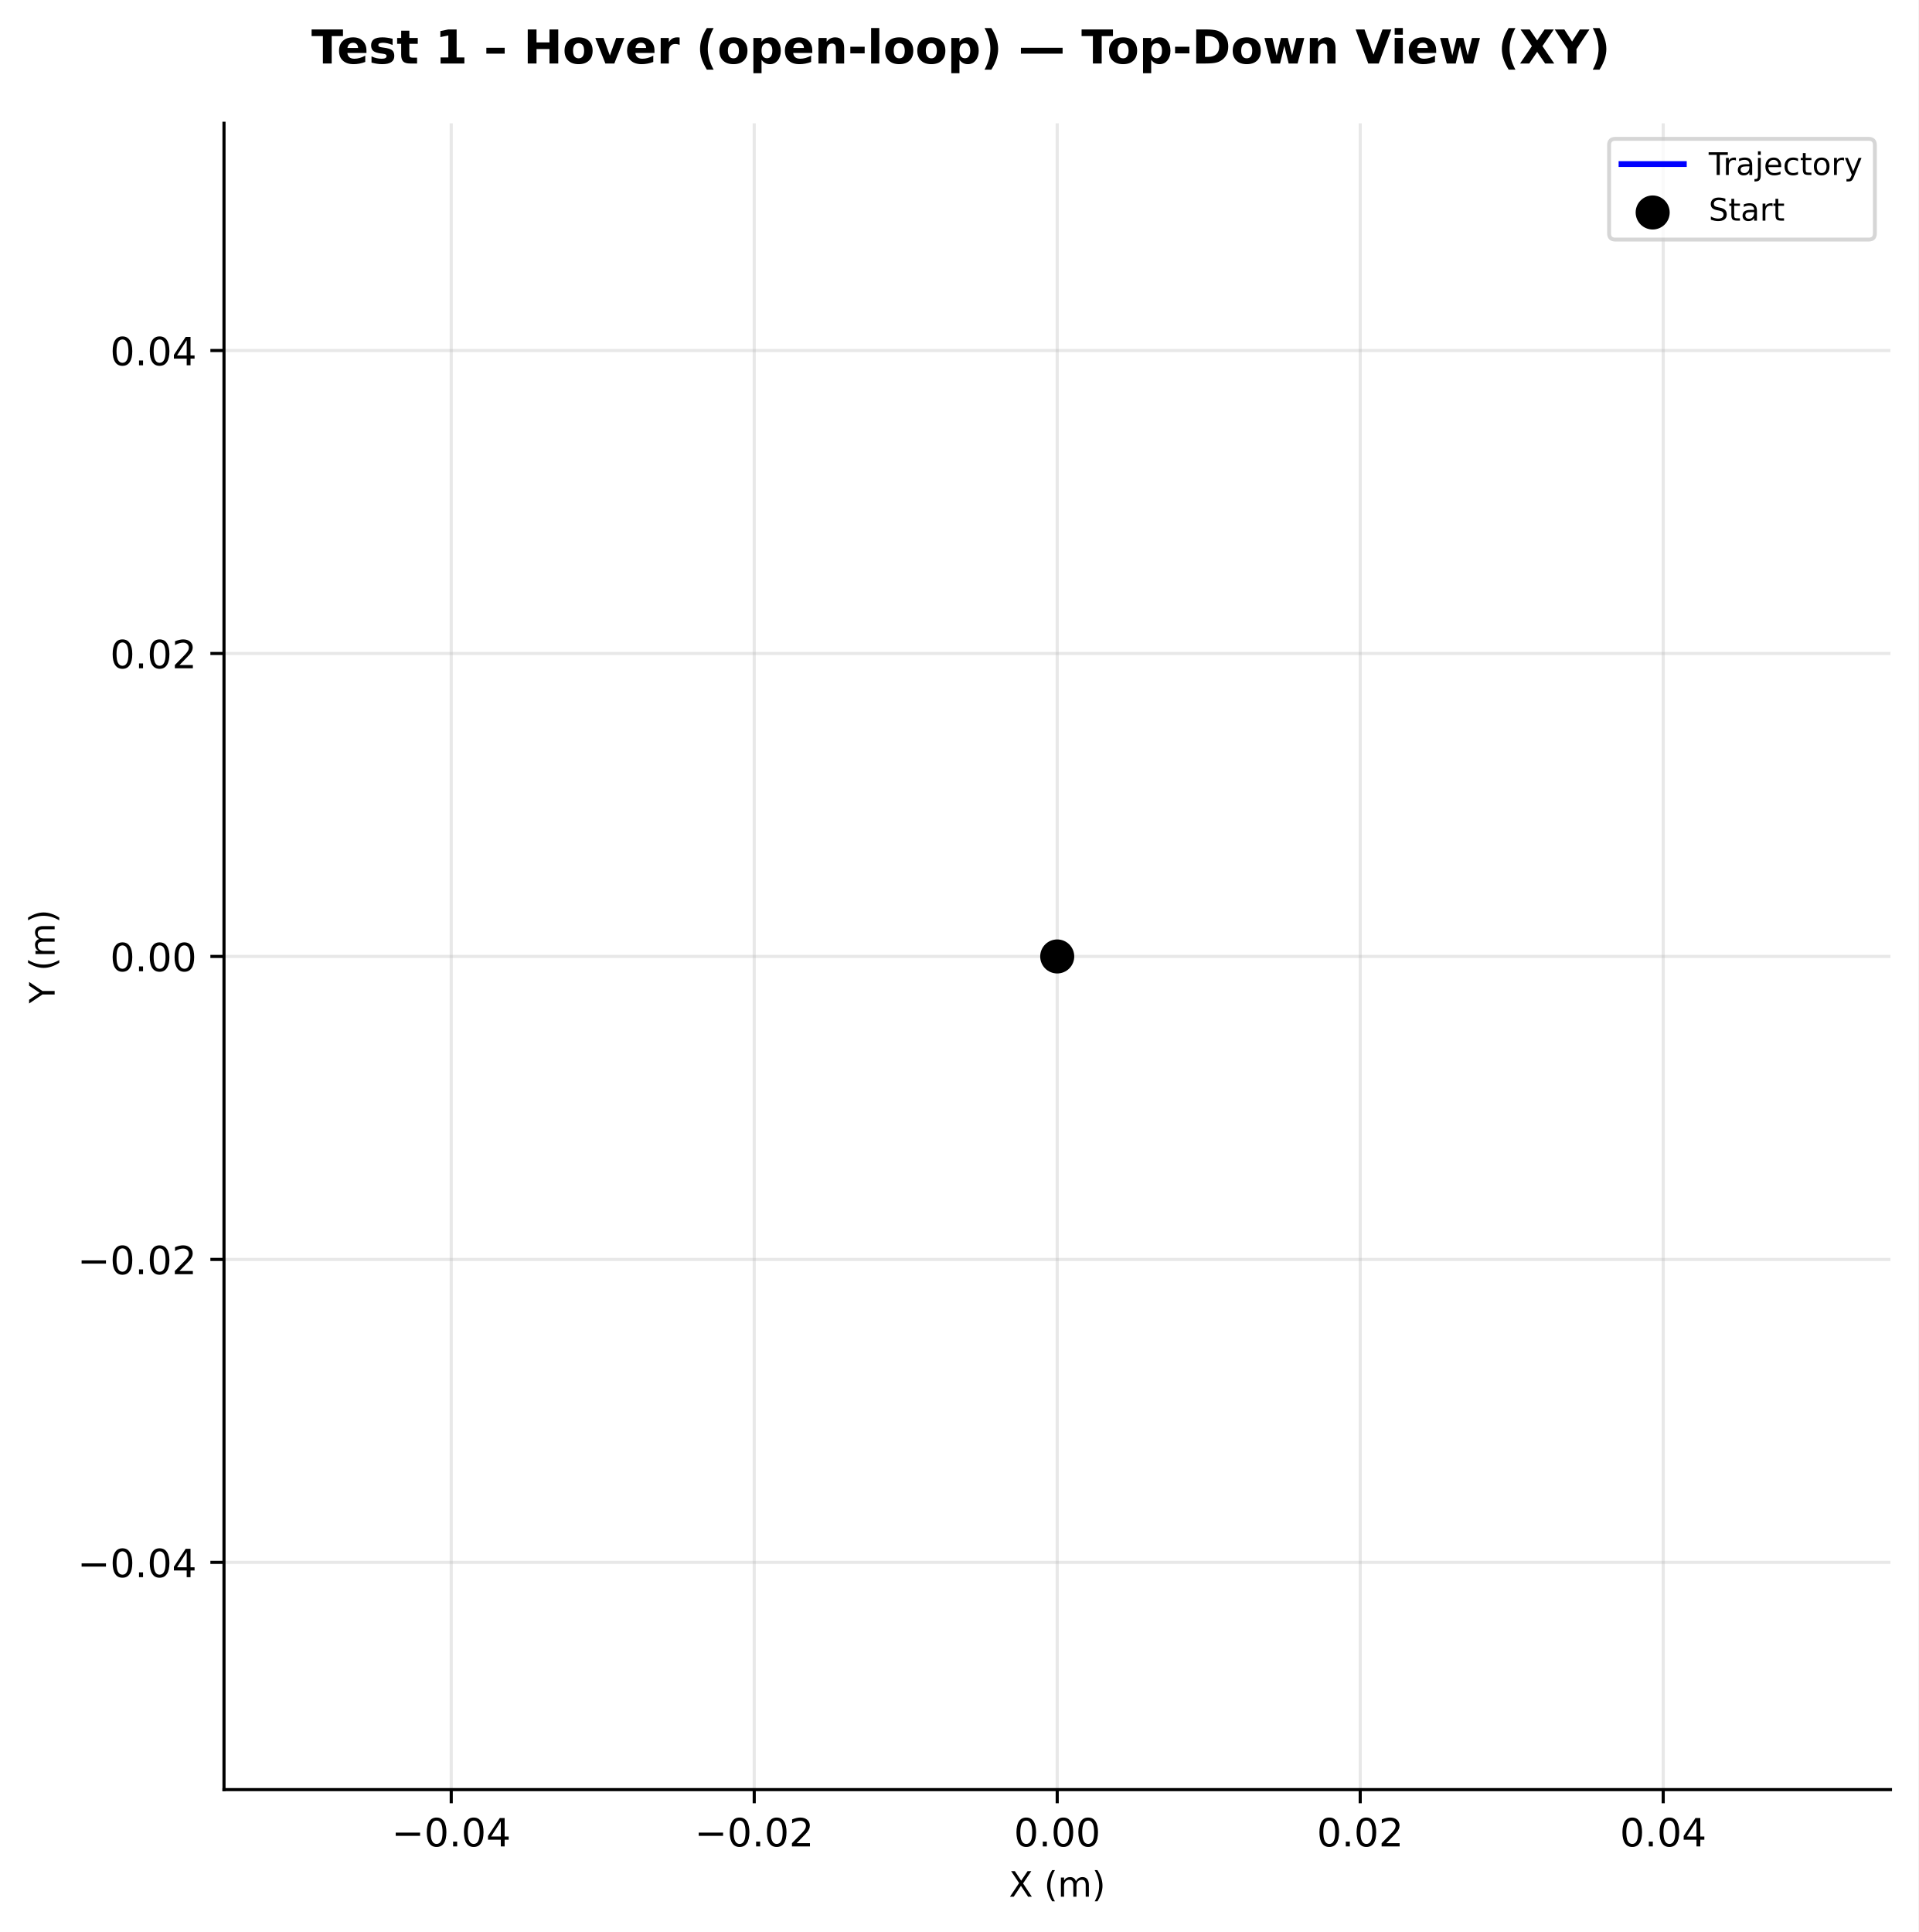
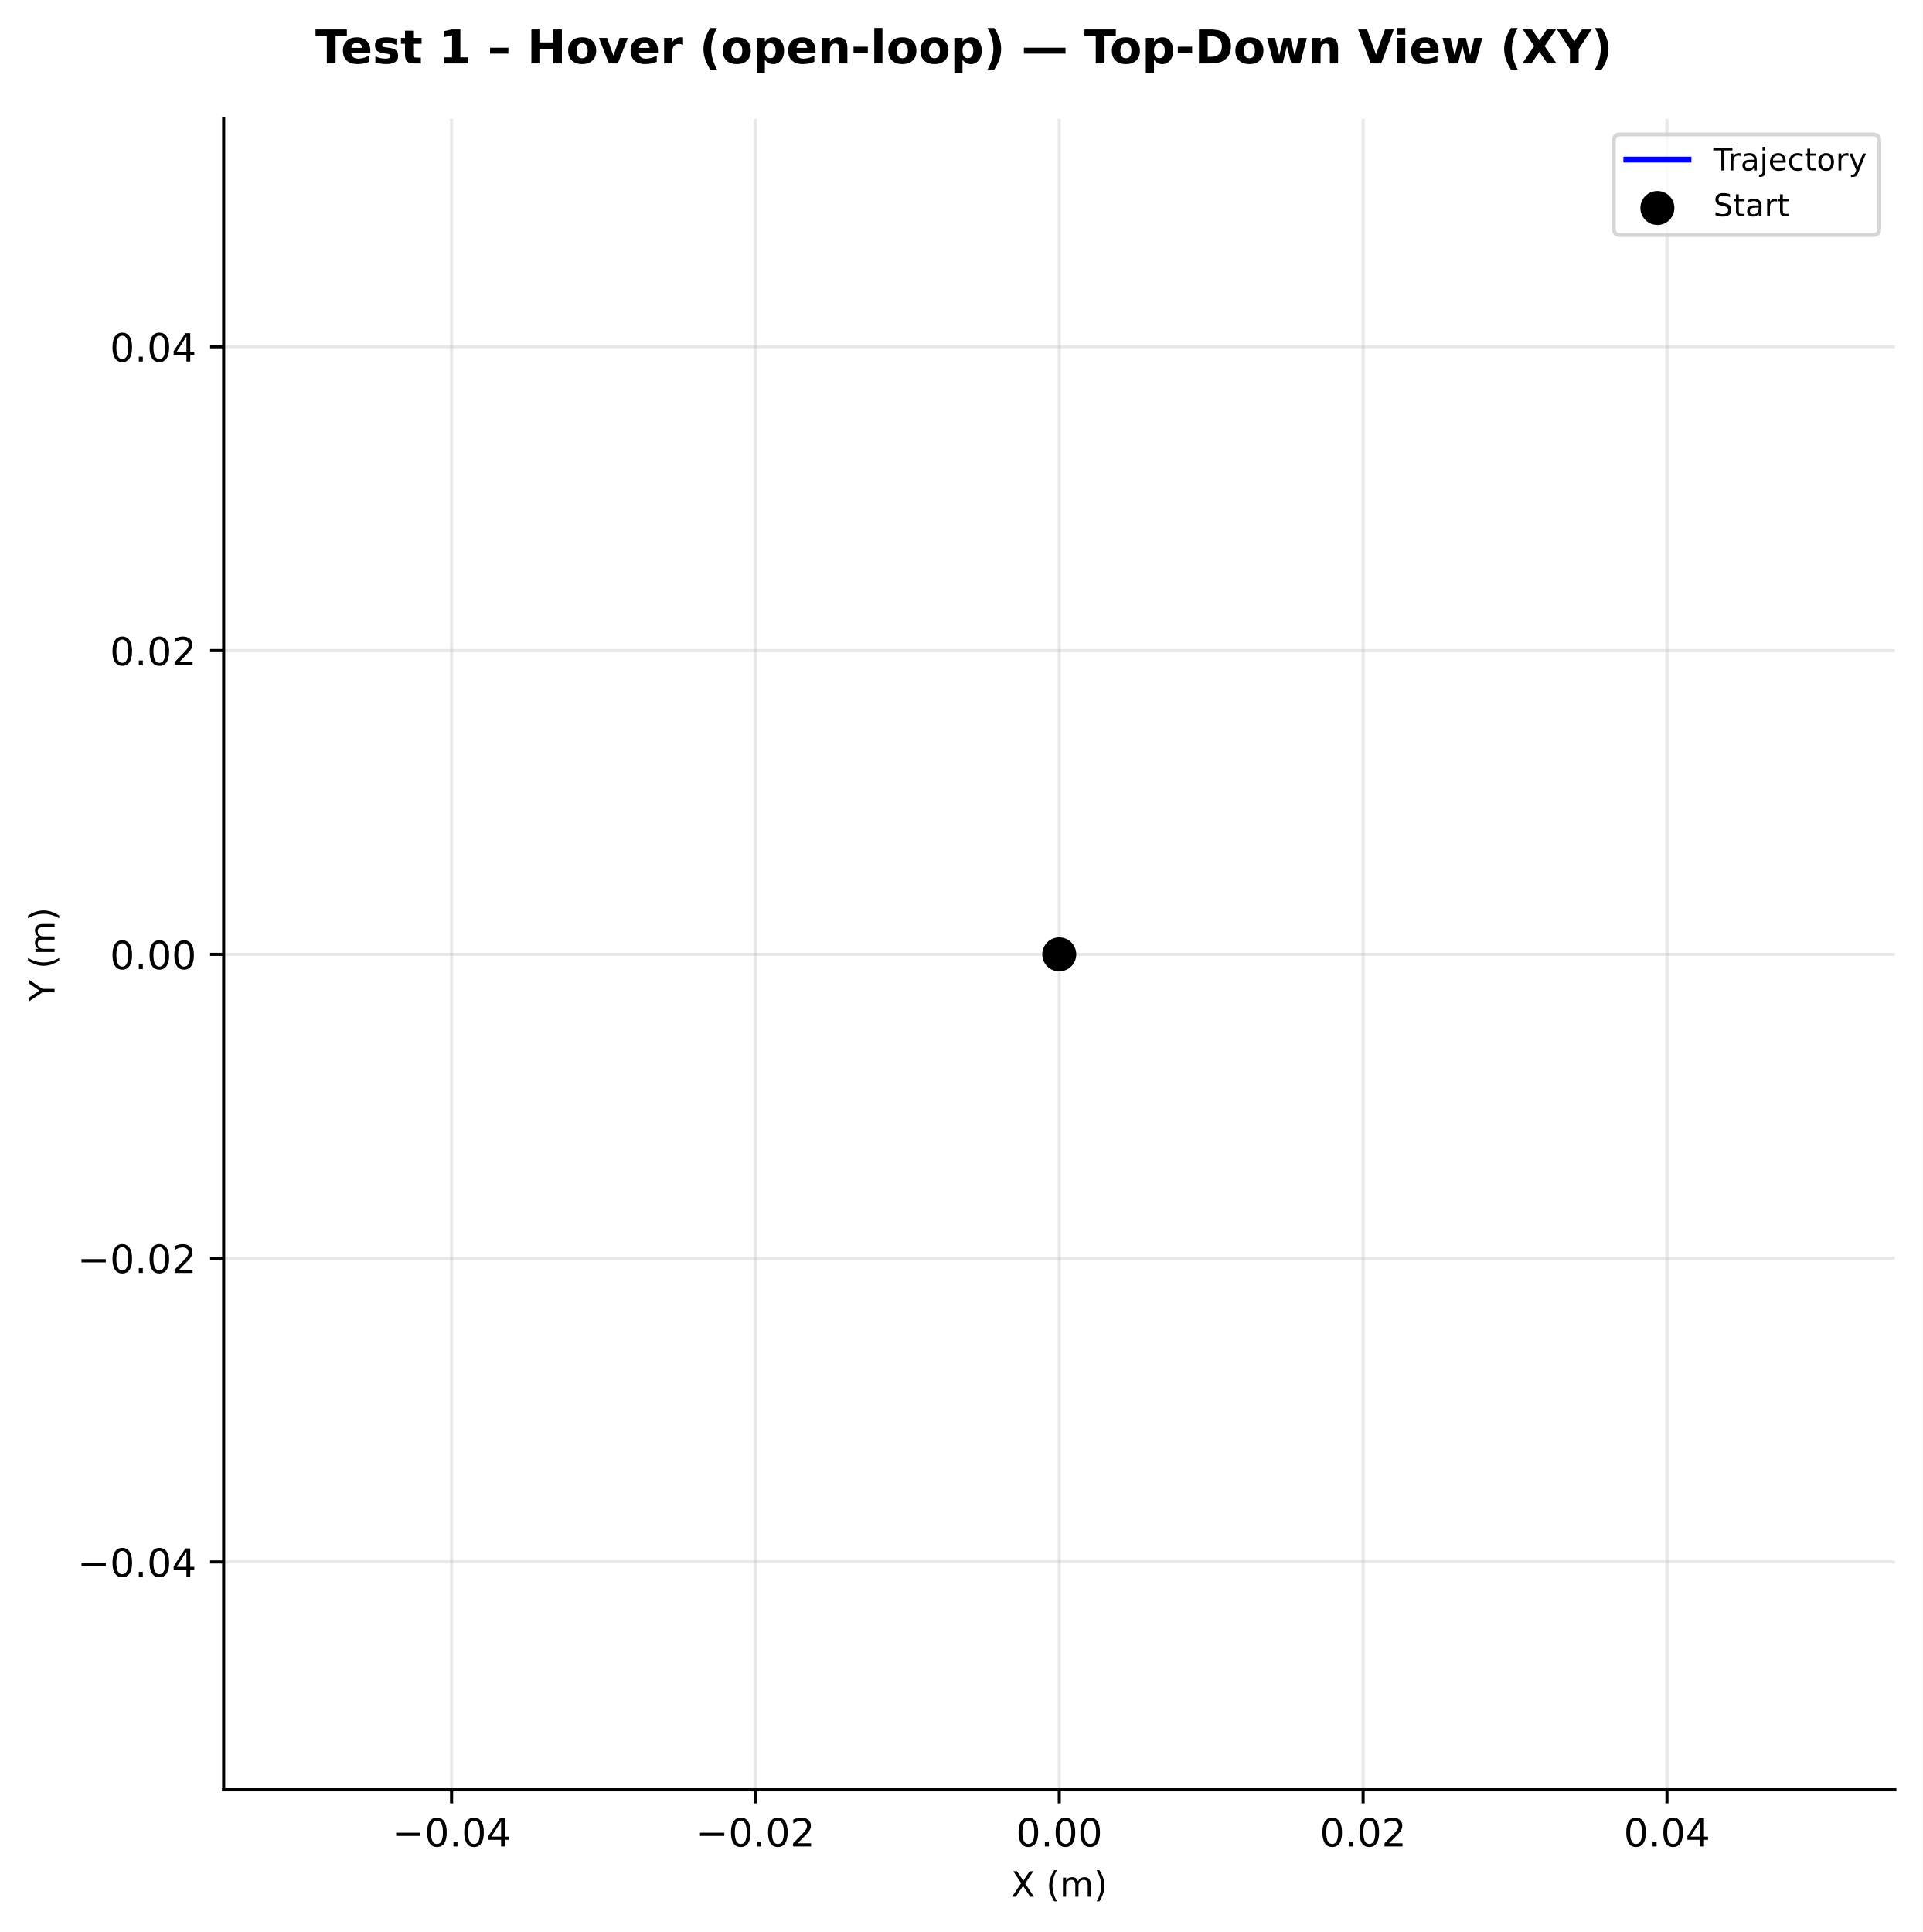
- <svg xmlns="http://www.w3.org/2000/svg" xmlns:xlink="http://www.w3.org/1999/xlink" width="492.956pt" height="496.468pt" viewBox="0 0 492.956 496.468" version="1.1">
+ <svg xmlns="http://www.w3.org/2000/svg" xmlns:xlink="http://www.w3.org/1999/xlink" width="494.756pt" height="497.188pt" viewBox="0 0 494.756 497.188" version="1.1">
  <defs>
    <style type="text/css">*{stroke-linejoin: round; stroke-linecap: butt}</style>
  </defs>
  <g id="figure_1">
    <g id="patch_1">
-       <path d="M 0 496.468  L 492.956 496.468  L 492.956 0  L 0 0  z " style="fill: #ffffff" />
+       <path d="M 0 497.188  L 494.756 497.188  L 494.756 0  L 0 0  z " style="fill: #ffffff" />
    </g>
    <g id="axes_1">
      <g id="patch_2">
-         <path d="M 57.556 459.88  L 485.756 459.88  L 485.756 31.68  L 57.556 31.68  z " style="fill: #ffffff" />
+         <path d="M 57.556 460.6  L 487.556 460.6  L 487.556 30.6  L 57.556 30.6  z " style="fill: #ffffff" />
      </g>
      <g id="matplotlib.axis_1">
        <g id="xtick_1">
          <g id="line2d_1">
-             <path d="M 115.947 459.88  L 115.947 31.68  " clip-path="url(#p41441388a9)" style="fill: none; stroke: #b0b0b0; stroke-opacity: 0.3; stroke-width: 0.8; stroke-linecap: square" />
+             <path d="M 116.192 460.6  L 116.192 30.6  " clip-path="url(#p2dd08a3838)" style="fill: none; stroke: #b0b0b0; stroke-opacity: 0.3; stroke-width: 0.8; stroke-linecap: square" />
          </g>
          <g id="line2d_2">
            <defs>
-               <path id="m0a92dc0728" d="M 0 0  L 0 3.5  " style="stroke: #000000; stroke-width: 0.8" />
-             </defs>
-             <g>
-               <use xlink:href="#m0a92dc0728" x="115.947" y="459.88" style="stroke: #000000; stroke-width: 0.8" />
+               <path id="m4bb019217b" d="M 0 0  L 0 3.5  " style="stroke: #000000; stroke-width: 0.8" />
+             </defs>
+             <g>
+               <use xlink:href="#m4bb019217b" x="116.192" y="460.6" style="stroke: #000000; stroke-width: 0.8" />
            </g>
          </g>
          <g id="text_1">
-             <g transform="translate(100.6239 474.4784) scale(0.1 -0.1)">
+             <g transform="translate(100.8693 475.1984) scale(0.1 -0.1)">
              <defs>
                <path id="DejaVuSans-2212" d="M 678 2272  L 4684 2272  L 4684 1741  L 678 1741  L 678 2272  z " transform="scale(0.015625)" />
                <path id="DejaVuSans-30" d="M 2034 4250  Q 1547 4250 1301 3770  Q 1056 3291 1056 2328  Q 1056 1369 1301 889  Q 1547 409 2034 409  Q 2525 409 2770 889  Q 3016 1369 3016 2328  Q 3016 3291 2770 3770  Q 2525 4250 2034 4250  z M 2034 4750  Q 2819 4750 3233 4129  Q 3647 3509 3647 2328  Q 3647 1150 3233 529  Q 2819 -91 2034 -91  Q 1250 -91 836 529  Q 422 1150 422 2328  Q 422 3509 836 4129  Q 1250 4750 2034 4750  z " transform="scale(0.015625)" />
                <path id="DejaVuSans-2e" d="M 684 794  L 1344 794  L 1344 0  L 684 0  L 684 794  z " transform="scale(0.015625)" />
                <path id="DejaVuSans-34" d="M 2419 4116  L 825 1625  L 2419 1625  L 2419 4116  z M 2253 4666  L 3047 4666  L 3047 1625  L 3713 1625  L 3713 1100  L 3047 1100  L 3047 0  L 2419 0  L 2419 1100  L 313 1100  L 313 1709  L 2253 4666  z " transform="scale(0.015625)" />
              </defs>
              <use xlink:href="#DejaVuSans-2212" />
              <use xlink:href="#DejaVuSans-30" x="83.789" />
              <use xlink:href="#DejaVuSans-2e" x="147.412" />
              <use xlink:href="#DejaVuSans-30" x="179.199" />
              <use xlink:href="#DejaVuSans-34" x="242.822" />
            </g>
          </g>
        </g>
        <g id="xtick_2">
          <g id="line2d_3">
-             <path d="M 193.801 459.88  L 193.801 31.68  " clip-path="url(#p41441388a9)" style="fill: none; stroke: #b0b0b0; stroke-opacity: 0.3; stroke-width: 0.8; stroke-linecap: square" />
+             <path d="M 194.374 460.6  L 194.374 30.6  " clip-path="url(#p2dd08a3838)" style="fill: none; stroke: #b0b0b0; stroke-opacity: 0.3; stroke-width: 0.8; stroke-linecap: square" />
          </g>
          <g id="line2d_4">
            <g>
-               <use xlink:href="#m0a92dc0728" x="193.801" y="459.88" style="stroke: #000000; stroke-width: 0.8" />
+               <use xlink:href="#m4bb019217b" x="194.374" y="460.6" style="stroke: #000000; stroke-width: 0.8" />
            </g>
          </g>
          <g id="text_2">
-             <g transform="translate(178.4784 474.4784) scale(0.1 -0.1)">
+             <g transform="translate(179.0512 475.1984) scale(0.1 -0.1)">
              <defs>
                <path id="DejaVuSans-32" d="M 1228 531  L 3431 531  L 3431 0  L 469 0  L 469 531  Q 828 903 1448 1529  Q 2069 2156 2228 2338  Q 2531 2678 2651 2914  Q 2772 3150 2772 3378  Q 2772 3750 2511 3984  Q 2250 4219 1831 4219  Q 1534 4219 1204 4116  Q 875 4013 500 3803  L 500 4441  Q 881 4594 1212 4672  Q 1544 4750 1819 4750  Q 2544 4750 2975 4387  Q 3406 4025 3406 3419  Q 3406 3131 3298 2873  Q 3191 2616 2906 2266  Q 2828 2175 2409 1742  Q 1991 1309 1228 531  z " transform="scale(0.015625)" />
              </defs>
              <use xlink:href="#DejaVuSans-2212" />
              <use xlink:href="#DejaVuSans-30" x="83.789" />
              <use xlink:href="#DejaVuSans-2e" x="147.412" />
              <use xlink:href="#DejaVuSans-30" x="179.199" />
              <use xlink:href="#DejaVuSans-32" x="242.822" />
            </g>
          </g>
        </g>
        <g id="xtick_3">
          <g id="line2d_5">
-             <path d="M 271.656 459.88  L 271.656 31.68  " clip-path="url(#p41441388a9)" style="fill: none; stroke: #b0b0b0; stroke-opacity: 0.3; stroke-width: 0.8; stroke-linecap: square" />
+             <path d="M 272.556 460.6  L 272.556 30.6  " clip-path="url(#p2dd08a3838)" style="fill: none; stroke: #b0b0b0; stroke-opacity: 0.3; stroke-width: 0.8; stroke-linecap: square" />
          </g>
          <g id="line2d_6">
            <g>
-               <use xlink:href="#m0a92dc0728" x="271.656" y="459.88" style="stroke: #000000; stroke-width: 0.8" />
+               <use xlink:href="#m4bb019217b" x="272.556" y="460.6" style="stroke: #000000; stroke-width: 0.8" />
            </g>
          </g>
          <g id="text_3">
-             <g transform="translate(260.5228 474.4784) scale(0.1 -0.1)">
+             <g transform="translate(261.4228 475.1984) scale(0.1 -0.1)">
              <use xlink:href="#DejaVuSans-30" />
              <use xlink:href="#DejaVuSans-2e" x="63.623" />
              <use xlink:href="#DejaVuSans-30" x="95.41" />
              <use xlink:href="#DejaVuSans-30" x="159.033" />
            </g>
          </g>
        </g>
        <g id="xtick_4">
          <g id="line2d_7">
-             <path d="M 349.51 459.88  L 349.51 31.68  " clip-path="url(#p41441388a9)" style="fill: none; stroke: #b0b0b0; stroke-opacity: 0.3; stroke-width: 0.8; stroke-linecap: square" />
+             <path d="M 350.737 460.6  L 350.737 30.6  " clip-path="url(#p2dd08a3838)" style="fill: none; stroke: #b0b0b0; stroke-opacity: 0.3; stroke-width: 0.8; stroke-linecap: square" />
          </g>
          <g id="line2d_8">
            <g>
-               <use xlink:href="#m0a92dc0728" x="349.51" y="459.88" style="stroke: #000000; stroke-width: 0.8" />
+               <use xlink:href="#m4bb019217b" x="350.737" y="460.6" style="stroke: #000000; stroke-width: 0.8" />
            </g>
          </g>
          <g id="text_4">
-             <g transform="translate(338.3774 474.4784) scale(0.1 -0.1)">
+             <g transform="translate(339.6046 475.1984) scale(0.1 -0.1)">
              <use xlink:href="#DejaVuSans-30" />
              <use xlink:href="#DejaVuSans-2e" x="63.623" />
              <use xlink:href="#DejaVuSans-30" x="95.41" />
              <use xlink:href="#DejaVuSans-32" x="159.033" />
            </g>
          </g>
        </g>
        <g id="xtick_5">
          <g id="line2d_9">
-             <path d="M 427.365 459.88  L 427.365 31.68  " clip-path="url(#p41441388a9)" style="fill: none; stroke: #b0b0b0; stroke-opacity: 0.3; stroke-width: 0.8; stroke-linecap: square" />
+             <path d="M 428.919 460.6  L 428.919 30.6  " clip-path="url(#p2dd08a3838)" style="fill: none; stroke: #b0b0b0; stroke-opacity: 0.3; stroke-width: 0.8; stroke-linecap: square" />
          </g>
          <g id="line2d_10">
            <g>
-               <use xlink:href="#m0a92dc0728" x="427.365" y="459.88" style="stroke: #000000; stroke-width: 0.8" />
+               <use xlink:href="#m4bb019217b" x="428.919" y="460.6" style="stroke: #000000; stroke-width: 0.8" />
            </g>
          </g>
          <g id="text_5">
-             <g transform="translate(416.2319 474.4784) scale(0.1 -0.1)">
+             <g transform="translate(417.7864 475.1984) scale(0.1 -0.1)">
              <use xlink:href="#DejaVuSans-30" />
              <use xlink:href="#DejaVuSans-2e" x="63.623" />
              <use xlink:href="#DejaVuSans-30" x="95.41" />
              <use xlink:href="#DejaVuSans-34" x="159.033" />
            </g>
          </g>
        </g>
        <g id="text_6">
-           <g transform="translate(259.2483 487.3967) scale(0.09 -0.09)">
+           <g transform="translate(260.1483 488.1167) scale(0.09 -0.09)">
            <defs>
              <path id="DejaVuSans-58" d="M 403 4666  L 1081 4666  L 2241 2931  L 3406 4666  L 4084 4666  L 2584 2425  L 4184 0  L 3506 0  L 2194 1984  L 872 0  L 191 0  L 1856 2491  L 403 4666  z " transform="scale(0.015625)" />
              <path id="DejaVuSans-20" transform="scale(0.015625)" />
              <path id="DejaVuSans-28" d="M 1984 4856  Q 1566 4138 1362 3434  Q 1159 2731 1159 2009  Q 1159 1288 1364 580  Q 1569 -128 1984 -844  L 1484 -844  Q 1016 -109 783 600  Q 550 1309 550 2009  Q 550 2706 781 3412  Q 1013 4119 1484 4856  L 1984 4856  z " transform="scale(0.015625)" />
              <path id="DejaVuSans-6d" d="M 3328 2828  Q 3544 3216 3844 3400  Q 4144 3584 4550 3584  Q 5097 3584 5394 3201  Q 5691 2819 5691 2113  L 5691 0  L 5113 0  L 5113 2094  Q 5113 2597 4934 2840  Q 4756 3084 4391 3084  Q 3944 3084 3684 2787  Q 3425 2491 3425 1978  L 3425 0  L 2847 0  L 2847 2094  Q 2847 2600 2669 2842  Q 2491 3084 2119 3084  Q 1678 3084 1418 2786  Q 1159 2488 1159 1978  L 1159 0  L 581 0  L 581 3500  L 1159 3500  L 1159 2956  Q 1356 3278 1631 3431  Q 1906 3584 2284 3584  Q 2666 3584 2933 3390  Q 3200 3197 3328 2828  z " transform="scale(0.015625)" />
              <path id="DejaVuSans-29" d="M 513 4856  L 1013 4856  Q 1481 4119 1714 3412  Q 1947 2706 1947 2009  Q 1947 1309 1714 600  Q 1481 -109 1013 -844  L 513 -844  Q 928 -128 1133 580  Q 1338 1288 1338 2009  Q 1338 2731 1133 3434  Q 928 4138 513 4856  z " transform="scale(0.015625)" />
            </defs>
            <use xlink:href="#DejaVuSans-58" />
            <use xlink:href="#DejaVuSans-20" x="68.506" />
            <use xlink:href="#DejaVuSans-28" x="100.293" />
            <use xlink:href="#DejaVuSans-6d" x="139.307" />
            <use xlink:href="#DejaVuSans-29" x="236.719" />
          </g>
        </g>
      </g>
      <g id="matplotlib.axis_2">
        <g id="ytick_1">
          <g id="line2d_11">
-             <path d="M 57.556 401.489  L 485.756 401.489  " clip-path="url(#p41441388a9)" style="fill: none; stroke: #b0b0b0; stroke-opacity: 0.3; stroke-width: 0.8; stroke-linecap: square" />
+             <path d="M 57.556 401.964  L 487.556 401.964  " clip-path="url(#p2dd08a3838)" style="fill: none; stroke: #b0b0b0; stroke-opacity: 0.3; stroke-width: 0.8; stroke-linecap: square" />
          </g>
          <g id="line2d_12">
            <defs>
-               <path id="ma663300dc9" d="M 0 0  L -3.5 0  " style="stroke: #000000; stroke-width: 0.8" />
-             </defs>
-             <g>
-               <use xlink:href="#ma663300dc9" x="57.556" y="401.489" style="stroke: #000000; stroke-width: 0.8" />
+               <path id="m59d5a95a5b" d="M 0 0  L -3.5 0  " style="stroke: #000000; stroke-width: 0.8" />
+             </defs>
+             <g>
+               <use xlink:href="#m59d5a95a5b" x="57.556" y="401.964" style="stroke: #000000; stroke-width: 0.8" />
            </g>
          </g>
          <g id="text_7">
-             <g transform="translate(19.91031 405.2883) scale(0.1 -0.1)">
+             <g transform="translate(19.91031 405.7629) scale(0.1 -0.1)">
              <use xlink:href="#DejaVuSans-2212" />
              <use xlink:href="#DejaVuSans-30" x="83.789" />
              <use xlink:href="#DejaVuSans-2e" x="147.412" />
              <use xlink:href="#DejaVuSans-30" x="179.199" />
              <use xlink:href="#DejaVuSans-34" x="242.822" />
            </g>
          </g>
        </g>
        <g id="ytick_2">
          <g id="line2d_13">
-             <path d="M 57.556 323.635  L 485.756 323.635  " clip-path="url(#p41441388a9)" style="fill: none; stroke: #b0b0b0; stroke-opacity: 0.3; stroke-width: 0.8; stroke-linecap: square" />
+             <path d="M 57.556 323.782  L 487.556 323.782  " clip-path="url(#p2dd08a3838)" style="fill: none; stroke: #b0b0b0; stroke-opacity: 0.3; stroke-width: 0.8; stroke-linecap: square" />
          </g>
          <g id="line2d_14">
            <g>
-               <use xlink:href="#ma663300dc9" x="57.556" y="323.635" style="stroke: #000000; stroke-width: 0.8" />
+               <use xlink:href="#m59d5a95a5b" x="57.556" y="323.782" style="stroke: #000000; stroke-width: 0.8" />
            </g>
          </g>
          <g id="text_8">
-             <g transform="translate(19.91031 327.4338) scale(0.1 -0.1)">
+             <g transform="translate(19.91031 327.581) scale(0.1 -0.1)">
              <use xlink:href="#DejaVuSans-2212" />
              <use xlink:href="#DejaVuSans-30" x="83.789" />
              <use xlink:href="#DejaVuSans-2e" x="147.412" />
              <use xlink:href="#DejaVuSans-30" x="179.199" />
              <use xlink:href="#DejaVuSans-32" x="242.822" />
            </g>
          </g>
        </g>
        <g id="ytick_3">
          <g id="line2d_15">
-             <path d="M 57.556 245.78  L 485.756 245.78  " clip-path="url(#p41441388a9)" style="fill: none; stroke: #b0b0b0; stroke-opacity: 0.3; stroke-width: 0.8; stroke-linecap: square" />
+             <path d="M 57.556 245.6  L 487.556 245.6  " clip-path="url(#p2dd08a3838)" style="fill: none; stroke: #b0b0b0; stroke-opacity: 0.3; stroke-width: 0.8; stroke-linecap: square" />
          </g>
          <g id="line2d_16">
            <g>
-               <use xlink:href="#ma663300dc9" x="57.556" y="245.78" style="stroke: #000000; stroke-width: 0.8" />
+               <use xlink:href="#m59d5a95a5b" x="57.556" y="245.6" style="stroke: #000000; stroke-width: 0.8" />
            </g>
          </g>
          <g id="text_9">
-             <g transform="translate(28.29 249.5792) scale(0.1 -0.1)">
+             <g transform="translate(28.29 249.3992) scale(0.1 -0.1)">
              <use xlink:href="#DejaVuSans-30" />
              <use xlink:href="#DejaVuSans-2e" x="63.623" />
              <use xlink:href="#DejaVuSans-30" x="95.41" />
              <use xlink:href="#DejaVuSans-30" x="159.033" />
            </g>
          </g>
        </g>
        <g id="ytick_4">
          <g id="line2d_17">
-             <path d="M 57.556 167.925  L 485.756 167.925  " clip-path="url(#p41441388a9)" style="fill: none; stroke: #b0b0b0; stroke-opacity: 0.3; stroke-width: 0.8; stroke-linecap: square" />
+             <path d="M 57.556 167.418  L 487.556 167.418  " clip-path="url(#p2dd08a3838)" style="fill: none; stroke: #b0b0b0; stroke-opacity: 0.3; stroke-width: 0.8; stroke-linecap: square" />
          </g>
          <g id="line2d_18">
            <g>
-               <use xlink:href="#ma663300dc9" x="57.556" y="167.925" style="stroke: #000000; stroke-width: 0.8" />
+               <use xlink:href="#m59d5a95a5b" x="57.556" y="167.418" style="stroke: #000000; stroke-width: 0.8" />
            </g>
          </g>
          <g id="text_10">
-             <g transform="translate(28.29 171.7247) scale(0.1 -0.1)">
+             <g transform="translate(28.29 171.2174) scale(0.1 -0.1)">
              <use xlink:href="#DejaVuSans-30" />
              <use xlink:href="#DejaVuSans-2e" x="63.623" />
              <use xlink:href="#DejaVuSans-30" x="95.41" />
              <use xlink:href="#DejaVuSans-32" x="159.033" />
            </g>
          </g>
        </g>
        <g id="ytick_5">
          <g id="line2d_19">
-             <path d="M 57.556 90.071  L 485.756 90.071  " clip-path="url(#p41441388a9)" style="fill: none; stroke: #b0b0b0; stroke-opacity: 0.3; stroke-width: 0.8; stroke-linecap: square" />
+             <path d="M 57.556 89.236  L 487.556 89.236  " clip-path="url(#p2dd08a3838)" style="fill: none; stroke: #b0b0b0; stroke-opacity: 0.3; stroke-width: 0.8; stroke-linecap: square" />
          </g>
          <g id="line2d_20">
            <g>
-               <use xlink:href="#ma663300dc9" x="57.556" y="90.071" style="stroke: #000000; stroke-width: 0.8" />
+               <use xlink:href="#m59d5a95a5b" x="57.556" y="89.236" style="stroke: #000000; stroke-width: 0.8" />
            </g>
          </g>
          <g id="text_11">
-             <g transform="translate(28.29 93.87013) scale(0.1 -0.1)">
+             <g transform="translate(28.29 93.03558) scale(0.1 -0.1)">
              <use xlink:href="#DejaVuSans-30" />
              <use xlink:href="#DejaVuSans-2e" x="63.623" />
              <use xlink:href="#DejaVuSans-30" x="95.41" />
              <use xlink:href="#DejaVuSans-34" x="159.033" />
            </g>
          </g>
        </g>
        <g id="text_12">
-           <g transform="translate(14.03859 257.8534) rotate(-90) scale(0.09 -0.09)">
+           <g transform="translate(14.03859 257.6734) rotate(-90) scale(0.09 -0.09)">
            <defs>
              <path id="DejaVuSans-59" d="M -13 4666  L 666 4666  L 1959 2747  L 3244 4666  L 3922 4666  L 2272 2222  L 2272 0  L 1638 0  L 1638 2222  L -13 4666  z " transform="scale(0.015625)" />
            </defs>
            <use xlink:href="#DejaVuSans-59" />
            <use xlink:href="#DejaVuSans-20" x="61.084" />
            <use xlink:href="#DejaVuSans-28" x="92.871" />
            <use xlink:href="#DejaVuSans-6d" x="131.885" />
            <use xlink:href="#DejaVuSans-29" x="229.297" />
          </g>
        </g>
      </g>
      <g id="line2d_21">
-         <path d="M 271.656 245.78  L 271.656 245.78  L 271.656 245.78  L 271.656 245.78  L 271.656 245.78  L 271.656 245.78  L 271.656 245.78  L 271.656 245.78  L 271.656 245.78  L 271.656 245.78  L 271.656 245.78  L 271.656 245.78  L 271.656 245.78  L 271.656 245.78  L 271.656 245.78  L 271.656 245.78  L 271.656 245.78  L 271.656 245.78  L 271.656 245.78  L 271.656 245.78  L 271.656 245.78  L 271.656 245.78  L 271.656 245.78  L 271.656 245.78  L 271.656 245.78  L 271.656 245.78  L 271.656 245.78  L 271.656 245.78  L 271.656 245.78  L 271.656 245.78  L 271.656 245.78  L 271.656 245.78  L 271.656 245.78  L 271.656 245.78  L 271.656 245.78  L 271.656 245.78  L 271.656 245.78  L 271.656 245.78  L 271.656 245.78  L 271.656 245.78  L 271.656 245.78  L 271.656 245.78  L 271.656 245.78  L 271.656 245.78  L 271.656 245.78  L 271.656 245.78  L 271.656 245.78  L 271.656 245.78  L 271.656 245.78  L 271.656 245.78  L 271.656 245.78  L 271.656 245.78  L 271.656 245.78  L 271.656 245.78  L 271.656 245.78  L 271.656 245.78  L 271.656 245.78  L 271.656 245.78  L 271.656 245.78  L 271.656 245.78  L 271.656 245.78  L 271.656 245.78  L 271.656 245.78  L 271.656 245.78  L 271.656 245.78  L 271.656 245.78  L 271.656 245.78  L 271.656 245.78  L 271.656 245.78  L 271.656 245.78  L 271.656 245.78  L 271.656 245.78  L 271.656 245.78  L 271.656 245.78  L 271.656 245.78  L 271.656 245.78  L 271.656 245.78  L 271.656 245.78  L 271.656 245.78  L 271.656 245.78  L 271.656 245.78  L 271.656 245.78  L 271.656 245.78  L 271.656 245.78  L 271.656 245.78  L 271.656 245.78  L 271.656 245.78  L 271.656 245.78  L 271.656 245.78  L 271.656 245.78  L 271.656 245.78  L 271.656 245.78  L 271.656 245.78  L 271.656 245.78  L 271.656 245.78  L 271.656 245.78  L 271.656 245.78  L 271.656 245.78  L 271.656 245.78  L 271.656 245.78  " clip-path="url(#p41441388a9)" style="fill: none; stroke: #0000ff; stroke-width: 1.5; stroke-linecap: square" />
+         <path d="M 272.556 245.6  L 272.556 245.6  L 272.556 245.6  L 272.556 245.6  L 272.556 245.6  L 272.556 245.6  L 272.556 245.6  L 272.556 245.6  L 272.556 245.6  L 272.556 245.6  L 272.556 245.6  L 272.556 245.6  L 272.556 245.6  L 272.556 245.6  L 272.556 245.6  L 272.556 245.6  L 272.556 245.6  L 272.556 245.6  L 272.556 245.6  L 272.556 245.6  L 272.556 245.6  L 272.556 245.6  L 272.556 245.6  L 272.556 245.6  L 272.556 245.6  L 272.556 245.6  L 272.556 245.6  L 272.556 245.6  L 272.556 245.6  L 272.556 245.6  L 272.556 245.6  L 272.556 245.6  L 272.556 245.6  L 272.556 245.6  L 272.556 245.6  L 272.556 245.6  L 272.556 245.6  L 272.556 245.6  L 272.556 245.6  L 272.556 245.6  L 272.556 245.6  L 272.556 245.6  L 272.556 245.6  L 272.556 245.6  L 272.556 245.6  L 272.556 245.6  L 272.556 245.6  L 272.556 245.6  L 272.556 245.6  L 272.556 245.6  L 272.556 245.6  L 272.556 245.6  L 272.556 245.6  L 272.556 245.6  L 272.556 245.6  L 272.556 245.6  L 272.556 245.6  L 272.556 245.6  L 272.556 245.6  L 272.556 245.6  L 272.556 245.6  L 272.556 245.6  L 272.556 245.6  L 272.556 245.6  L 272.556 245.6  L 272.556 245.6  L 272.556 245.6  L 272.556 245.6  L 272.556 245.6  L 272.556 245.6  L 272.556 245.6  L 272.556 245.6  L 272.556 245.6  L 272.556 245.6  L 272.556 245.6  L 272.556 245.6  L 272.556 245.6  L 272.556 245.6  L 272.556 245.6  L 272.556 245.6  L 272.556 245.6  L 272.556 245.6  L 272.556 245.6  L 272.556 245.6  L 272.556 245.6  L 272.556 245.6  L 272.556 245.6  L 272.556 245.6  L 272.556 245.6  L 272.556 245.6  L 272.556 245.6  L 272.556 245.6  L 272.556 245.6  L 272.556 245.6  L 272.556 245.6  L 272.556 245.6  L 272.556 245.6  L 272.556 245.6  L 272.556 245.6  L 272.556 245.6  " clip-path="url(#p2dd08a3838)" style="fill: none; stroke: #0000ff; stroke-width: 1.5; stroke-linecap: square" />
      </g>
      <g id="patch_3">
-         <path d="M 57.556 459.88  L 57.556 31.68  " style="fill: none; stroke: #000000; stroke-width: 0.8; stroke-linejoin: miter; stroke-linecap: square" />
+         <path d="M 57.556 460.6  L 57.556 30.6  " style="fill: none; stroke: #000000; stroke-width: 0.8; stroke-linejoin: miter; stroke-linecap: square" />
      </g>
      <g id="patch_4">
-         <path d="M 57.556 459.88  L 485.756 459.88  " style="fill: none; stroke: #000000; stroke-width: 0.8; stroke-linejoin: miter; stroke-linecap: square" />
+         <path d="M 57.556 460.6  L 487.556 460.6  " style="fill: none; stroke: #000000; stroke-width: 0.8; stroke-linejoin: miter; stroke-linecap: square" />
      </g>
      <g id="PathCollection_1">
        <defs>
-           <path id="mf604e3a1df" d="M 0 3.873  C 1.027 3.873 2.012 3.465 2.739 2.739  C 3.465 2.012 3.873 1.027 3.873 0  C 3.873 -1.027 3.465 -2.012 2.739 -2.739  C 2.012 -3.465 1.027 -3.873 0 -3.873  C -1.027 -3.873 -2.012 -3.465 -2.739 -2.739  C -3.465 -2.012 -3.873 -1.027 -3.873 0  C -3.873 1.027 -3.465 2.012 -2.739 2.739  C -2.012 3.465 -1.027 3.873 0 3.873  z " style="stroke: #000000" />
+           <path id="m05e6c7e610" d="M 0 3.873  C 1.027 3.873 2.012 3.465 2.739 2.739  C 3.465 2.012 3.873 1.027 3.873 0  C 3.873 -1.027 3.465 -2.012 2.739 -2.739  C 2.012 -3.465 1.027 -3.873 0 -3.873  C -1.027 -3.873 -2.012 -3.465 -2.739 -2.739  C -3.465 -2.012 -3.873 -1.027 -3.873 0  C -3.873 1.027 -3.465 2.012 -2.739 2.739  C -2.012 3.465 -1.027 3.873 0 3.873  z " style="stroke: #000000" />
        </defs>
-         <g clip-path="url(#p41441388a9)">
-           <use xlink:href="#mf604e3a1df" x="271.656" y="245.78" style="stroke: #000000" />
+         <g clip-path="url(#p2dd08a3838)">
+           <use xlink:href="#m05e6c7e610" x="272.556" y="245.6" style="stroke: #000000" />
        </g>
      </g>
      <g id="legend_1">
        <g id="patch_5">
-           <path d="M 415.059 61.565  L 480.156 61.565  Q 481.756 61.565 481.756 59.965  L 481.756 37.28  Q 481.756 35.68 480.156 35.68  L 415.059 35.68  Q 413.459 35.68 413.459 37.28  L 413.459 59.965  Q 413.459 61.565 415.059 61.565  z " style="fill: #ffffff; opacity: 0.8; stroke: #cccccc; stroke-linejoin: miter" />
+           <path d="M 416.859 60.485  L 481.956 60.485  Q 483.556 60.485 483.556 58.885  L 483.556 36.2  Q 483.556 34.6 481.956 34.6  L 416.859 34.6  Q 415.259 34.6 415.259 36.2  L 415.259 58.885  Q 415.259 60.485 416.859 60.485  z " style="fill: #ffffff; opacity: 0.8; stroke: #cccccc; stroke-linejoin: miter" />
        </g>
        <g id="line2d_22">
-           <path d="M 416.659 42.159  L 424.659 42.159  L 432.659 42.159  " style="fill: none; stroke: #0000ff; stroke-width: 1.5; stroke-linecap: square" />
+           <path d="M 418.459 41.079  L 426.459 41.079  L 434.459 41.079  " style="fill: none; stroke: #0000ff; stroke-width: 1.5; stroke-linecap: square" />
        </g>
        <g id="text_13">
-           <g transform="translate(439.0594 44.95875) scale(0.08 -0.08)">
+           <g transform="translate(440.8594 43.87875) scale(0.08 -0.08)">
            <defs>
              <path id="DejaVuSans-54" d="M -19 4666  L 3928 4666  L 3928 4134  L 2272 4134  L 2272 0  L 1638 0  L 1638 4134  L -19 4134  L -19 4666  z " transform="scale(0.015625)" />
              <path id="DejaVuSans-72" d="M 2631 2963  Q 2534 3019 2420 3045  Q 2306 3072 2169 3072  Q 1681 3072 1420 2755  Q 1159 2438 1159 1844  L 1159 0  L 581 0  L 581 3500  L 1159 3500  L 1159 2956  Q 1341 3275 1631 3429  Q 1922 3584 2338 3584  Q 2397 3584 2469 3576  Q 2541 3569 2628 3553  L 2631 2963  z " transform="scale(0.015625)" />
              <path id="DejaVuSans-61" d="M 2194 1759  Q 1497 1759 1228 1600  Q 959 1441 959 1056  Q 959 750 1161 570  Q 1363 391 1709 391  Q 2188 391 2477 730  Q 2766 1069 2766 1631  L 2766 1759  L 2194 1759  z M 3341 1997  L 3341 0  L 2766 0  L 2766 531  Q 2569 213 2275 61  Q 1981 -91 1556 -91  Q 1019 -91 701 211  Q 384 513 384 1019  Q 384 1609 779 1909  Q 1175 2209 1959 2209  L 2766 2209  L 2766 2266  Q 2766 2663 2505 2880  Q 2244 3097 1772 3097  Q 1472 3097 1187 3025  Q 903 2953 641 2809  L 641 3341  Q 956 3463 1253 3523  Q 1550 3584 1831 3584  Q 2591 3584 2966 3190  Q 3341 2797 3341 1997  z " transform="scale(0.015625)" />
              <path id="DejaVuSans-6a" d="M 603 3500  L 1178 3500  L 1178 -63  Q 1178 -731 923 -1031  Q 669 -1331 103 -1331  L -116 -1331  L -116 -844  L 38 -844  Q 366 -844 484 -692  Q 603 -541 603 -63  L 603 3500  z M 603 4863  L 1178 4863  L 1178 4134  L 603 4134  L 603 4863  z " transform="scale(0.015625)" />
              <path id="DejaVuSans-65" d="M 3597 1894  L 3597 1613  L 953 1613  Q 991 1019 1311 708  Q 1631 397 2203 397  Q 2534 397 2845 478  Q 3156 559 3463 722  L 3463 178  Q 3153 47 2828 -22  Q 2503 -91 2169 -91  Q 1331 -91 842 396  Q 353 884 353 1716  Q 353 2575 817 3079  Q 1281 3584 2069 3584  Q 2775 3584 3186 3129  Q 3597 2675 3597 1894  z M 3022 2063  Q 3016 2534 2758 2815  Q 2500 3097 2075 3097  Q 1594 3097 1305 2825  Q 1016 2553 972 2059  L 3022 2063  z " transform="scale(0.015625)" />
              <path id="DejaVuSans-63" d="M 3122 3366  L 3122 2828  Q 2878 2963 2633 3030  Q 2388 3097 2138 3097  Q 1578 3097 1268 2742  Q 959 2388 959 1747  Q 959 1106 1268 751  Q 1578 397 2138 397  Q 2388 397 2633 464  Q 2878 531 3122 666  L 3122 134  Q 2881 22 2623 -34  Q 2366 -91 2075 -91  Q 1284 -91 818 406  Q 353 903 353 1747  Q 353 2603 823 3093  Q 1294 3584 2113 3584  Q 2378 3584 2631 3529  Q 2884 3475 3122 3366  z " transform="scale(0.015625)" />
              <path id="DejaVuSans-74" d="M 1172 4494  L 1172 3500  L 2356 3500  L 2356 3053  L 1172 3053  L 1172 1153  Q 1172 725 1289 603  Q 1406 481 1766 481  L 2356 481  L 2356 0  L 1766 0  Q 1100 0 847 248  Q 594 497 594 1153  L 594 3053  L 172 3053  L 172 3500  L 594 3500  L 594 4494  L 1172 4494  z " transform="scale(0.015625)" />
              <path id="DejaVuSans-6f" d="M 1959 3097  Q 1497 3097 1228 2736  Q 959 2375 959 1747  Q 959 1119 1226 758  Q 1494 397 1959 397  Q 2419 397 2687 759  Q 2956 1122 2956 1747  Q 2956 2369 2687 2733  Q 2419 3097 1959 3097  z M 1959 3584  Q 2709 3584 3137 3096  Q 3566 2609 3566 1747  Q 3566 888 3137 398  Q 2709 -91 1959 -91  Q 1206 -91 779 398  Q 353 888 353 1747  Q 353 2609 779 3096  Q 1206 3584 1959 3584  z " transform="scale(0.015625)" />
              <path id="DejaVuSans-79" d="M 2059 -325  Q 1816 -950 1584 -1140  Q 1353 -1331 966 -1331  L 506 -1331  L 506 -850  L 844 -850  Q 1081 -850 1212 -737  Q 1344 -625 1503 -206  L 1606 56  L 191 3500  L 800 3500  L 1894 763  L 2988 3500  L 3597 3500  L 2059 -325  z " transform="scale(0.015625)" />
            </defs>
            <use xlink:href="#DejaVuSans-54" />
            <use xlink:href="#DejaVuSans-72" x="46.334" />
            <use xlink:href="#DejaVuSans-61" x="87.447" />
            <use xlink:href="#DejaVuSans-6a" x="148.727" />
            <use xlink:href="#DejaVuSans-65" x="176.51" />
            <use xlink:href="#DejaVuSans-63" x="238.033" />
            <use xlink:href="#DejaVuSans-74" x="293.014" />
            <use xlink:href="#DejaVuSans-6f" x="332.223" />
            <use xlink:href="#DejaVuSans-72" x="393.404" />
            <use xlink:href="#DejaVuSans-79" x="434.518" />
          </g>
        </g>
        <g id="PathCollection_2">
          <g>
-             <use xlink:href="#mf604e3a1df" x="424.659" y="54.601" style="stroke: #000000" />
+             <use xlink:href="#m05e6c7e610" x="426.459" y="53.521" style="stroke: #000000" />
          </g>
        </g>
        <g id="text_14">
-           <g transform="translate(439.0594 56.70125) scale(0.08 -0.08)">
+           <g transform="translate(440.8594 55.62125) scale(0.08 -0.08)">
            <defs>
              <path id="DejaVuSans-53" d="M 3425 4513  L 3425 3897  Q 3066 4069 2747 4153  Q 2428 4238 2131 4238  Q 1616 4238 1336 4038  Q 1056 3838 1056 3469  Q 1056 3159 1242 3001  Q 1428 2844 1947 2747  L 2328 2669  Q 3034 2534 3370 2195  Q 3706 1856 3706 1288  Q 3706 609 3251 259  Q 2797 -91 1919 -91  Q 1588 -91 1214 -16  Q 841 59 441 206  L 441 856  Q 825 641 1194 531  Q 1563 422 1919 422  Q 2459 422 2753 634  Q 3047 847 3047 1241  Q 3047 1584 2836 1778  Q 2625 1972 2144 2069  L 1759 2144  Q 1053 2284 737 2584  Q 422 2884 422 3419  Q 422 4038 858 4394  Q 1294 4750 2059 4750  Q 2388 4750 2728 4690  Q 3069 4631 3425 4513  z " transform="scale(0.015625)" />
            </defs>
            <use xlink:href="#DejaVuSans-53" />
            <use xlink:href="#DejaVuSans-74" x="63.477" />
            <use xlink:href="#DejaVuSans-61" x="102.686" />
            <use xlink:href="#DejaVuSans-72" x="163.965" />
            <use xlink:href="#DejaVuSans-74" x="205.078" />
          </g>
        </g>
      </g>
    </g>
    <g id="text_15">
-       <g transform="translate(80.0075 16.31812) scale(0.12 -0.12)">
+       <g transform="translate(81.1325 16.31812) scale(0.12 -0.12)">
        <defs>
          <path id="DejaVuSans-Bold-54" d="M 31 4666  L 4331 4666  L 4331 3756  L 2784 3756  L 2784 0  L 1581 0  L 1581 3756  L 31 3756  L 31 4666  z " transform="scale(0.015625)" />
          <path id="DejaVuSans-Bold-65" d="M 4031 1759  L 4031 1441  L 1416 1441  Q 1456 1047 1700 850  Q 1944 653 2381 653  Q 2734 653 3104 758  Q 3475 863 3866 1075  L 3866 213  Q 3469 63 3072 -14  Q 2675 -91 2278 -91  Q 1328 -91 801 392  Q 275 875 275 1747  Q 275 2603 792 3093  Q 1309 3584 2216 3584  Q 3041 3584 3536 3087  Q 4031 2591 4031 1759  z M 2881 2131  Q 2881 2450 2695 2645  Q 2509 2841 2209 2841  Q 1884 2841 1681 2658  Q 1478 2475 1428 2131  L 2881 2131  z " transform="scale(0.015625)" />
          <path id="DejaVuSans-Bold-73" d="M 3272 3391  L 3272 2541  Q 2913 2691 2578 2766  Q 2244 2841 1947 2841  Q 1628 2841 1473 2761  Q 1319 2681 1319 2516  Q 1319 2381 1436 2309  Q 1553 2238 1856 2203  L 2053 2175  Q 2913 2066 3209 1816  Q 3506 1566 3506 1031  Q 3506 472 3093 190  Q 2681 -91 1863 -91  Q 1516 -91 1145 -36  Q 775 19 384 128  L 384 978  Q 719 816 1070 734  Q 1422 653 1784 653  Q 2113 653 2278 743  Q 2444 834 2444 1013  Q 2444 1163 2330 1236  Q 2216 1309 1875 1350  L 1678 1375  Q 931 1469 631 1722  Q 331 1975 331 2491  Q 331 3047 712 3315  Q 1094 3584 1881 3584  Q 2191 3584 2531 3537  Q 2872 3491 3272 3391  z " transform="scale(0.015625)" />
          <path id="DejaVuSans-Bold-74" d="M 1759 4494  L 1759 3500  L 2913 3500  L 2913 2700  L 1759 2700  L 1759 1216  Q 1759 972 1856 886  Q 1953 800 2241 800  L 2816 800  L 2816 0  L 1856 0  Q 1194 0 917 276  Q 641 553 641 1216  L 641 2700  L 84 2700  L 84 3500  L 641 3500  L 641 4494  L 1759 4494  z " transform="scale(0.015625)" />
          <path id="DejaVuSans-Bold-20" transform="scale(0.015625)" />
          <path id="DejaVuSans-Bold-31" d="M 750 831  L 1813 831  L 1813 3847  L 722 3622  L 722 4441  L 1806 4666  L 2950 4666  L 2950 831  L 4013 831  L 4013 0  L 750 0  L 750 831  z " transform="scale(0.015625)" />
          <path id="DejaVuSans-Bold-2013" d="M 344 2156  L 2856 2156  L 2856 1350  L 344 1350  L 344 2156  z " transform="scale(0.015625)" />
          <path id="DejaVuSans-Bold-48" d="M 588 4666  L 1791 4666  L 1791 2888  L 3566 2888  L 3566 4666  L 4769 4666  L 4769 0  L 3566 0  L 3566 1978  L 1791 1978  L 1791 0  L 588 0  L 588 4666  z " transform="scale(0.015625)" />
          <path id="DejaVuSans-Bold-6f" d="M 2203 2784  Q 1831 2784 1636 2517  Q 1441 2250 1441 1747  Q 1441 1244 1636 976  Q 1831 709 2203 709  Q 2569 709 2762 976  Q 2956 1244 2956 1747  Q 2956 2250 2762 2517  Q 2569 2784 2203 2784  z M 2203 3584  Q 3106 3584 3614 3096  Q 4122 2609 4122 1747  Q 4122 884 3614 396  Q 3106 -91 2203 -91  Q 1297 -91 786 396  Q 275 884 275 1747  Q 275 2609 786 3096  Q 1297 3584 2203 3584  z " transform="scale(0.015625)" />
          <path id="DejaVuSans-Bold-76" d="M 97 3500  L 1216 3500  L 2088 1081  L 2956 3500  L 4078 3500  L 2700 0  L 1472 0  L 97 3500  z " transform="scale(0.015625)" />
          <path id="DejaVuSans-Bold-72" d="M 3138 2547  Q 2991 2616 2845 2648  Q 2700 2681 2553 2681  Q 2122 2681 1889 2404  Q 1656 2128 1656 1613  L 1656 0  L 538 0  L 538 3500  L 1656 3500  L 1656 2925  Q 1872 3269 2151 3426  Q 2431 3584 2822 3584  Q 2878 3584 2943 3579  Q 3009 3575 3134 3559  L 3138 2547  z " transform="scale(0.015625)" />
          <path id="DejaVuSans-Bold-28" d="M 2413 -844  L 1484 -844  Q 1006 -72 778 623  Q 550 1319 550 2003  Q 550 2688 779 3389  Q 1009 4091 1484 4856  L 2413 4856  Q 2013 4116 1813 3408  Q 1613 2700 1613 2009  Q 1613 1319 1811 609  Q 2009 -100 2413 -844  z " transform="scale(0.015625)" />
          <path id="DejaVuSans-Bold-70" d="M 1656 506  L 1656 -1331  L 538 -1331  L 538 3500  L 1656 3500  L 1656 2988  Q 1888 3294 2169 3439  Q 2450 3584 2816 3584  Q 3463 3584 3878 3070  Q 4294 2556 4294 1747  Q 4294 938 3878 423  Q 3463 -91 2816 -91  Q 2450 -91 2169 54  Q 1888 200 1656 506  z M 2400 2772  Q 2041 2772 1848 2508  Q 1656 2244 1656 1747  Q 1656 1250 1848 986  Q 2041 722 2400 722  Q 2759 722 2948 984  Q 3138 1247 3138 1747  Q 3138 2247 2948 2509  Q 2759 2772 2400 2772  z " transform="scale(0.015625)" />
          <path id="DejaVuSans-Bold-6e" d="M 4056 2131  L 4056 0  L 2931 0  L 2931 347  L 2931 1631  Q 2931 2084 2911 2256  Q 2891 2428 2841 2509  Q 2775 2619 2662 2680  Q 2550 2741 2406 2741  Q 2056 2741 1856 2470  Q 1656 2200 1656 1722  L 1656 0  L 538 0  L 538 3500  L 1656 3500  L 1656 2988  Q 1909 3294 2193 3439  Q 2478 3584 2822 3584  Q 3428 3584 3742 3212  Q 4056 2841 4056 2131  z " transform="scale(0.015625)" />
          <path id="DejaVuSans-Bold-2d" d="M 347 2297  L 2309 2297  L 2309 1388  L 347 1388  L 347 2297  z " transform="scale(0.015625)" />
          <path id="DejaVuSans-Bold-6c" d="M 538 4863  L 1656 4863  L 1656 0  L 538 0  L 538 4863  z " transform="scale(0.015625)" />
          <path id="DejaVuSans-Bold-29" d="M 513 -844  Q 913 -100 1113 609  Q 1313 1319 1313 2009  Q 1313 2700 1113 3408  Q 913 4116 513 4856  L 1441 4856  Q 1916 4091 2145 3389  Q 2375 2688 2375 2003  Q 2375 1319 2147 623  Q 1919 -72 1441 -844  L 513 -844  z " transform="scale(0.015625)" />
          <path id="DejaVuSans-Bold-2014" d="M 344 2156  L 6056 2156  L 6056 1350  L 344 1350  L 344 2156  z " transform="scale(0.015625)" />
          <path id="DejaVuSans-Bold-44" d="M 1791 3756  L 1791 909  L 2222 909  Q 2959 909 3348 1275  Q 3738 1641 3738 2338  Q 3738 3031 3350 3393  Q 2963 3756 2222 3756  L 1791 3756  z M 588 4666  L 1856 4666  Q 2919 4666 3439 4514  Q 3959 4363 4331 4000  Q 4659 3684 4818 3271  Q 4978 2859 4978 2338  Q 4978 1809 4818 1395  Q 4659 981 4331 666  Q 3956 303 3431 151  Q 2906 0 1856 0  L 588 0  L 588 4666  z " transform="scale(0.015625)" />
          <path id="DejaVuSans-Bold-77" d="M 225 3500  L 1313 3500  L 1900 1088  L 2491 3500  L 3425 3500  L 4013 1113  L 4603 3500  L 5691 3500  L 4769 0  L 3547 0  L 2956 2406  L 2369 0  L 1147 0  L 225 3500  z " transform="scale(0.015625)" />
          <path id="DejaVuSans-Bold-56" d="M 31 4666  L 1241 4666  L 2478 1222  L 3713 4666  L 4922 4666  L 3194 0  L 1759 0  L 31 4666  z " transform="scale(0.015625)" />
          <path id="DejaVuSans-Bold-69" d="M 538 3500  L 1656 3500  L 1656 0  L 538 0  L 538 3500  z M 538 4863  L 1656 4863  L 1656 3950  L 538 3950  L 538 4863  z " transform="scale(0.015625)" />
          <path id="DejaVuSans-Bold-58" d="M 3188 2381  L 4806 0  L 3553 0  L 2463 1594  L 1381 0  L 122 0  L 1741 2381  L 184 4666  L 1441 4666  L 2463 3163  L 3481 4666  L 4744 4666  L 3188 2381  z " transform="scale(0.015625)" />
          <path id="DejaVuSans-Bold-59" d="M -63 4666  L 1253 4666  L 2316 3003  L 3378 4666  L 4697 4666  L 2919 1966  L 2919 0  L 1716 0  L 1716 1966  L -63 4666  z " transform="scale(0.015625)" />
        </defs>
        <use xlink:href="#DejaVuSans-Bold-54" />
        <use xlink:href="#DejaVuSans-Bold-65" x="54.963" />
        <use xlink:href="#DejaVuSans-Bold-73" x="122.785" />
        <use xlink:href="#DejaVuSans-Bold-74" x="182.307" />
        <use xlink:href="#DejaVuSans-Bold-20" x="230.109" />
        <use xlink:href="#DejaVuSans-Bold-31" x="264.924" />
        <use xlink:href="#DejaVuSans-Bold-20" x="334.504" />
        <use xlink:href="#DejaVuSans-Bold-2013" x="369.318" />
        <use xlink:href="#DejaVuSans-Bold-20" x="419.318" />
        <use xlink:href="#DejaVuSans-Bold-48" x="454.133" />
        <use xlink:href="#DejaVuSans-Bold-6f" x="537.824" />
        <use xlink:href="#DejaVuSans-Bold-76" x="606.525" />
        <use xlink:href="#DejaVuSans-Bold-65" x="671.711" />
        <use xlink:href="#DejaVuSans-Bold-72" x="739.533" />
        <use xlink:href="#DejaVuSans-Bold-20" x="788.85" />
        <use xlink:href="#DejaVuSans-Bold-28" x="823.664" />
        <use xlink:href="#DejaVuSans-Bold-6f" x="869.367" />
        <use xlink:href="#DejaVuSans-Bold-70" x="938.068" />
        <use xlink:href="#DejaVuSans-Bold-65" x="1009.65" />
        <use xlink:href="#DejaVuSans-Bold-6e" x="1077.473" />
        <use xlink:href="#DejaVuSans-Bold-2d" x="1148.664" />
        <use xlink:href="#DejaVuSans-Bold-6c" x="1190.168" />
        <use xlink:href="#DejaVuSans-Bold-6f" x="1224.445" />
        <use xlink:href="#DejaVuSans-Bold-6f" x="1293.146" />
        <use xlink:href="#DejaVuSans-Bold-70" x="1361.848" />
        <use xlink:href="#DejaVuSans-Bold-29" x="1433.43" />
        <use xlink:href="#DejaVuSans-Bold-20" x="1479.133" />
        <use xlink:href="#DejaVuSans-Bold-2014" x="1513.947" />
        <use xlink:href="#DejaVuSans-Bold-20" x="1613.947" />
        <use xlink:href="#DejaVuSans-Bold-54" x="1648.762" />
        <use xlink:href="#DejaVuSans-Bold-6f" x="1703.725" />
        <use xlink:href="#DejaVuSans-Bold-70" x="1772.426" />
        <use xlink:href="#DejaVuSans-Bold-2d" x="1844.008" />
        <use xlink:href="#DejaVuSans-Bold-44" x="1885.512" />
        <use xlink:href="#DejaVuSans-Bold-6f" x="1968.52" />
        <use xlink:href="#DejaVuSans-Bold-77" x="2037.221" />
        <use xlink:href="#DejaVuSans-Bold-6e" x="2129.604" />
        <use xlink:href="#DejaVuSans-Bold-20" x="2200.795" />
        <use xlink:href="#DejaVuSans-Bold-56" x="2235.609" />
        <use xlink:href="#DejaVuSans-Bold-69" x="2311.252" />
        <use xlink:href="#DejaVuSans-Bold-65" x="2345.529" />
        <use xlink:href="#DejaVuSans-Bold-77" x="2413.352" />
        <use xlink:href="#DejaVuSans-Bold-20" x="2505.734" />
        <use xlink:href="#DejaVuSans-Bold-28" x="2540.549" />
        <use xlink:href="#DejaVuSans-Bold-58" x="2586.252" />
        <use xlink:href="#DejaVuSans-Bold-59" x="2663.352" />
        <use xlink:href="#DejaVuSans-Bold-29" x="2735.764" />
      </g>
    </g>
  </g>
  <defs>
-     <clipPath id="p41441388a9">
-       <rect x="57.556" y="31.68" width="428.2" height="428.2" />
+     <clipPath id="p2dd08a3838">
+       <rect x="57.556" y="30.6" width="430" height="430" />
    </clipPath>
  </defs>
</svg>
